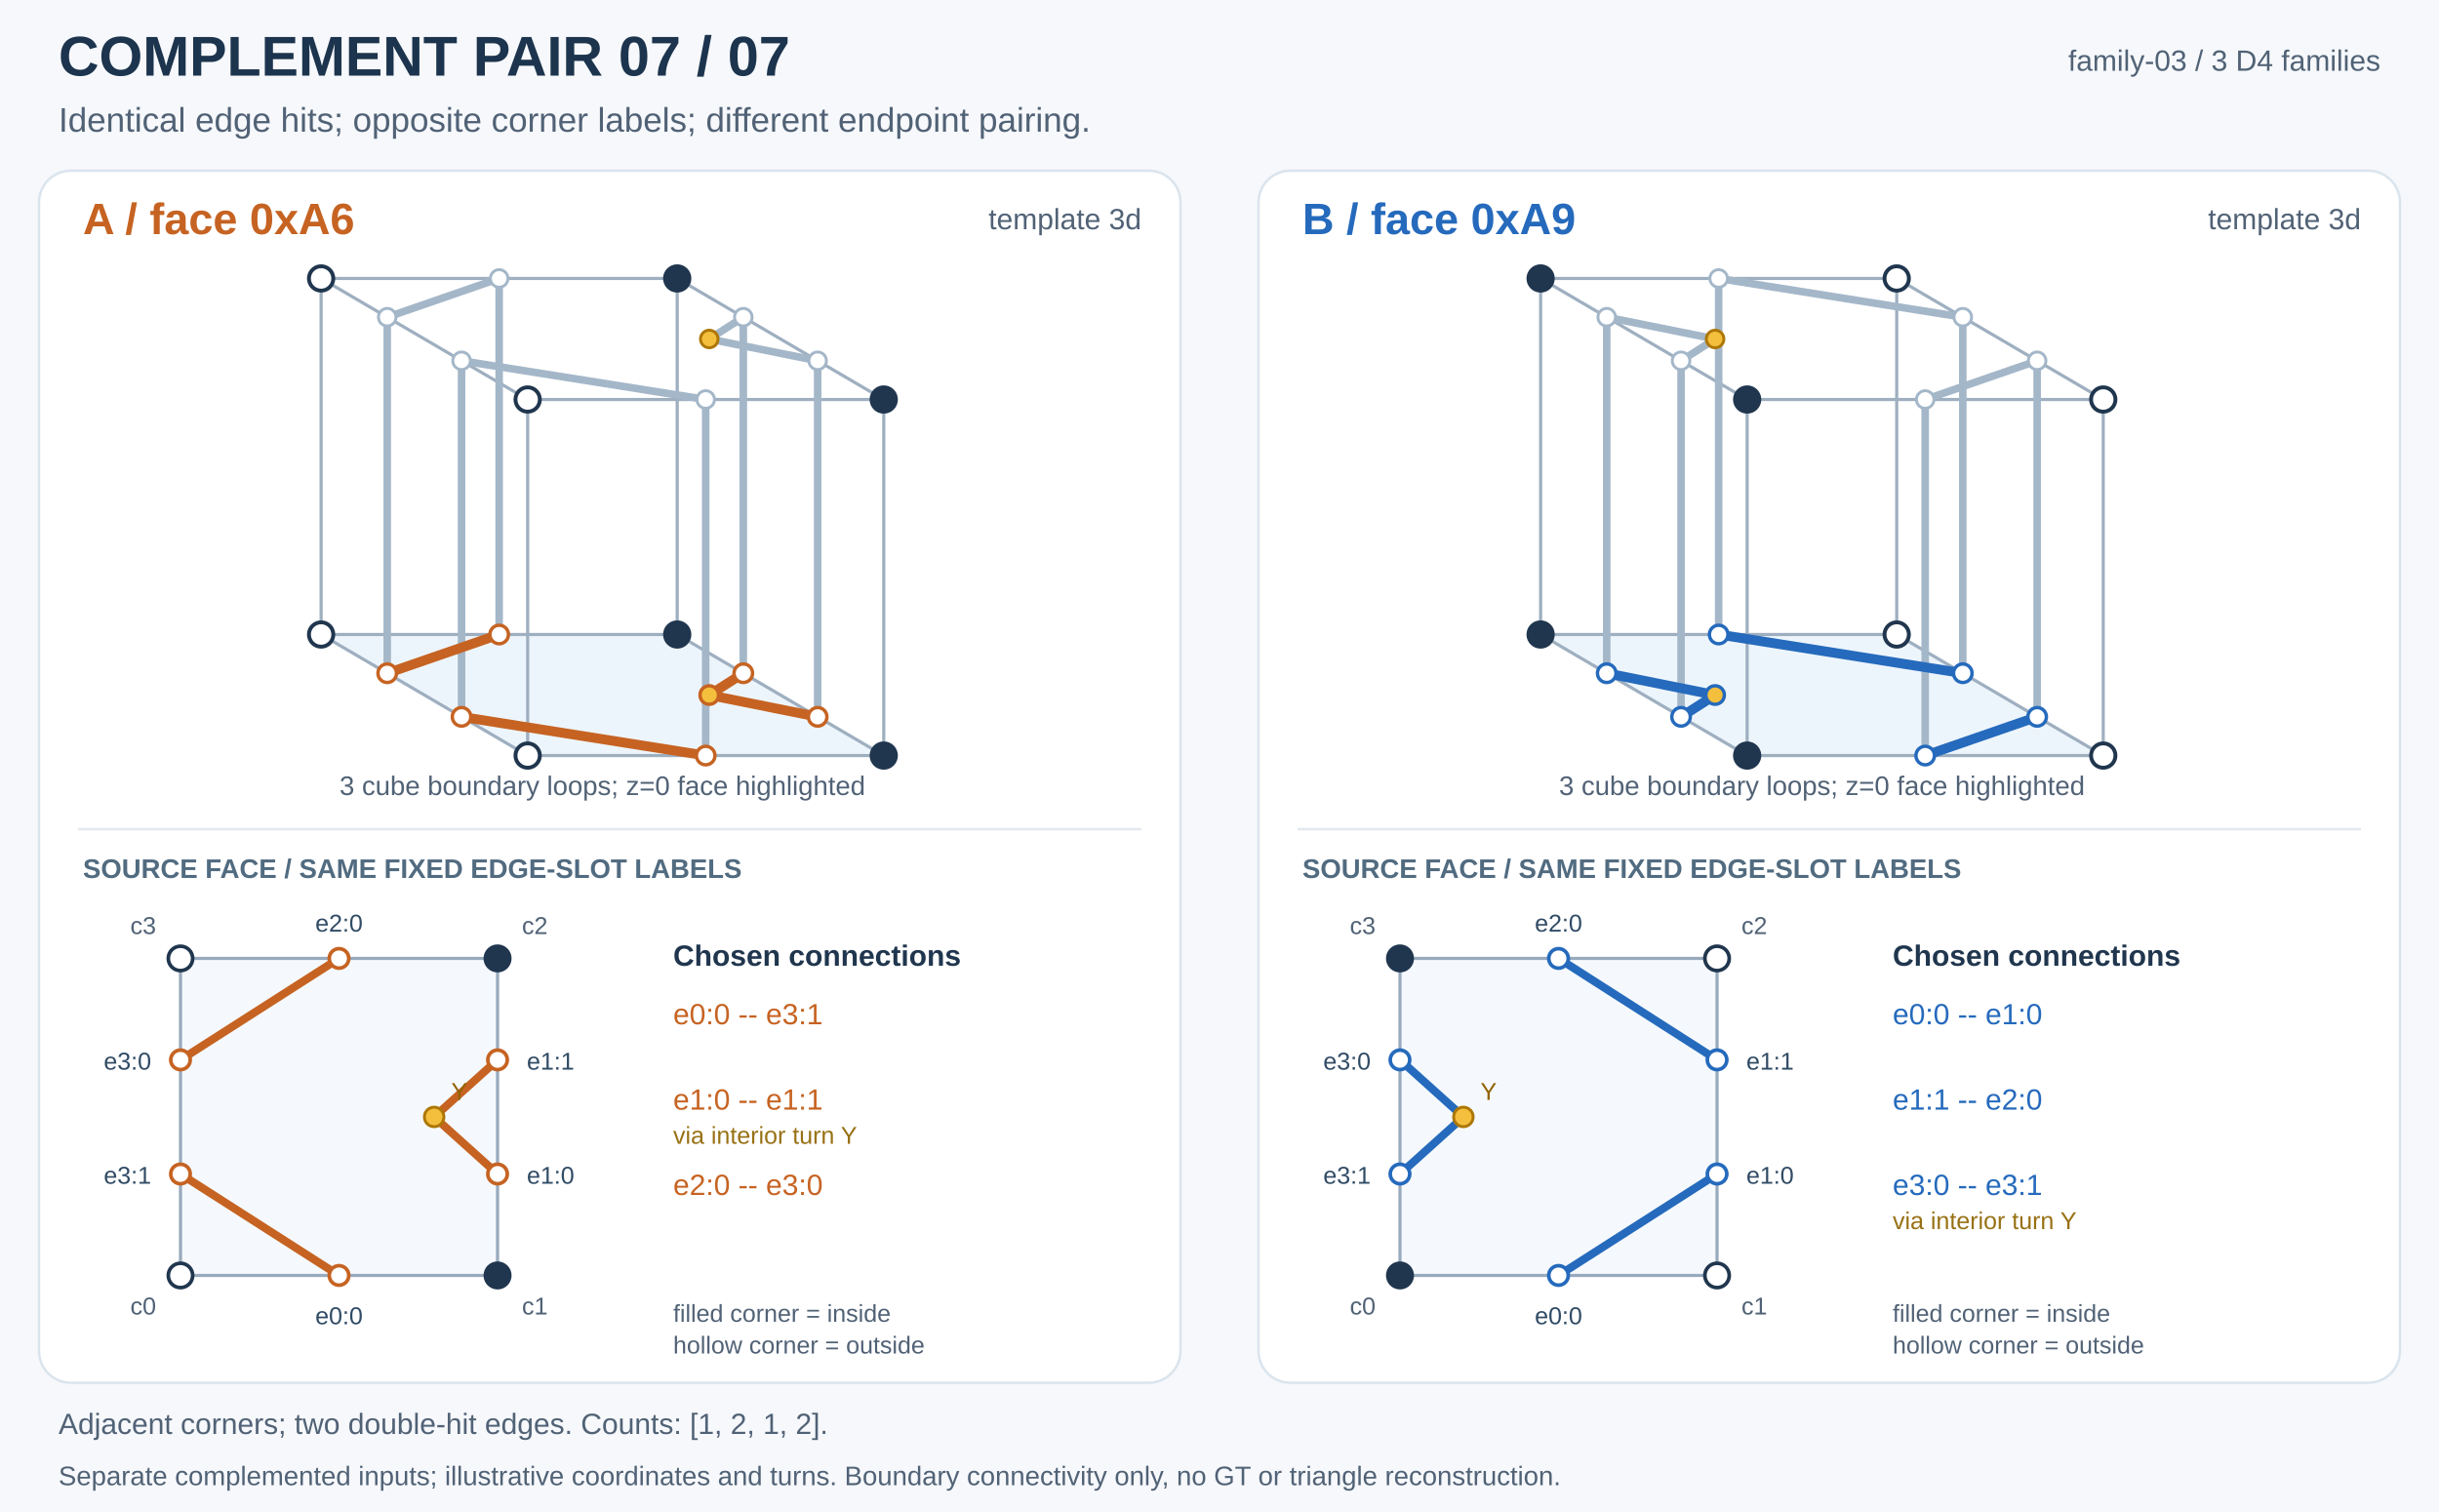
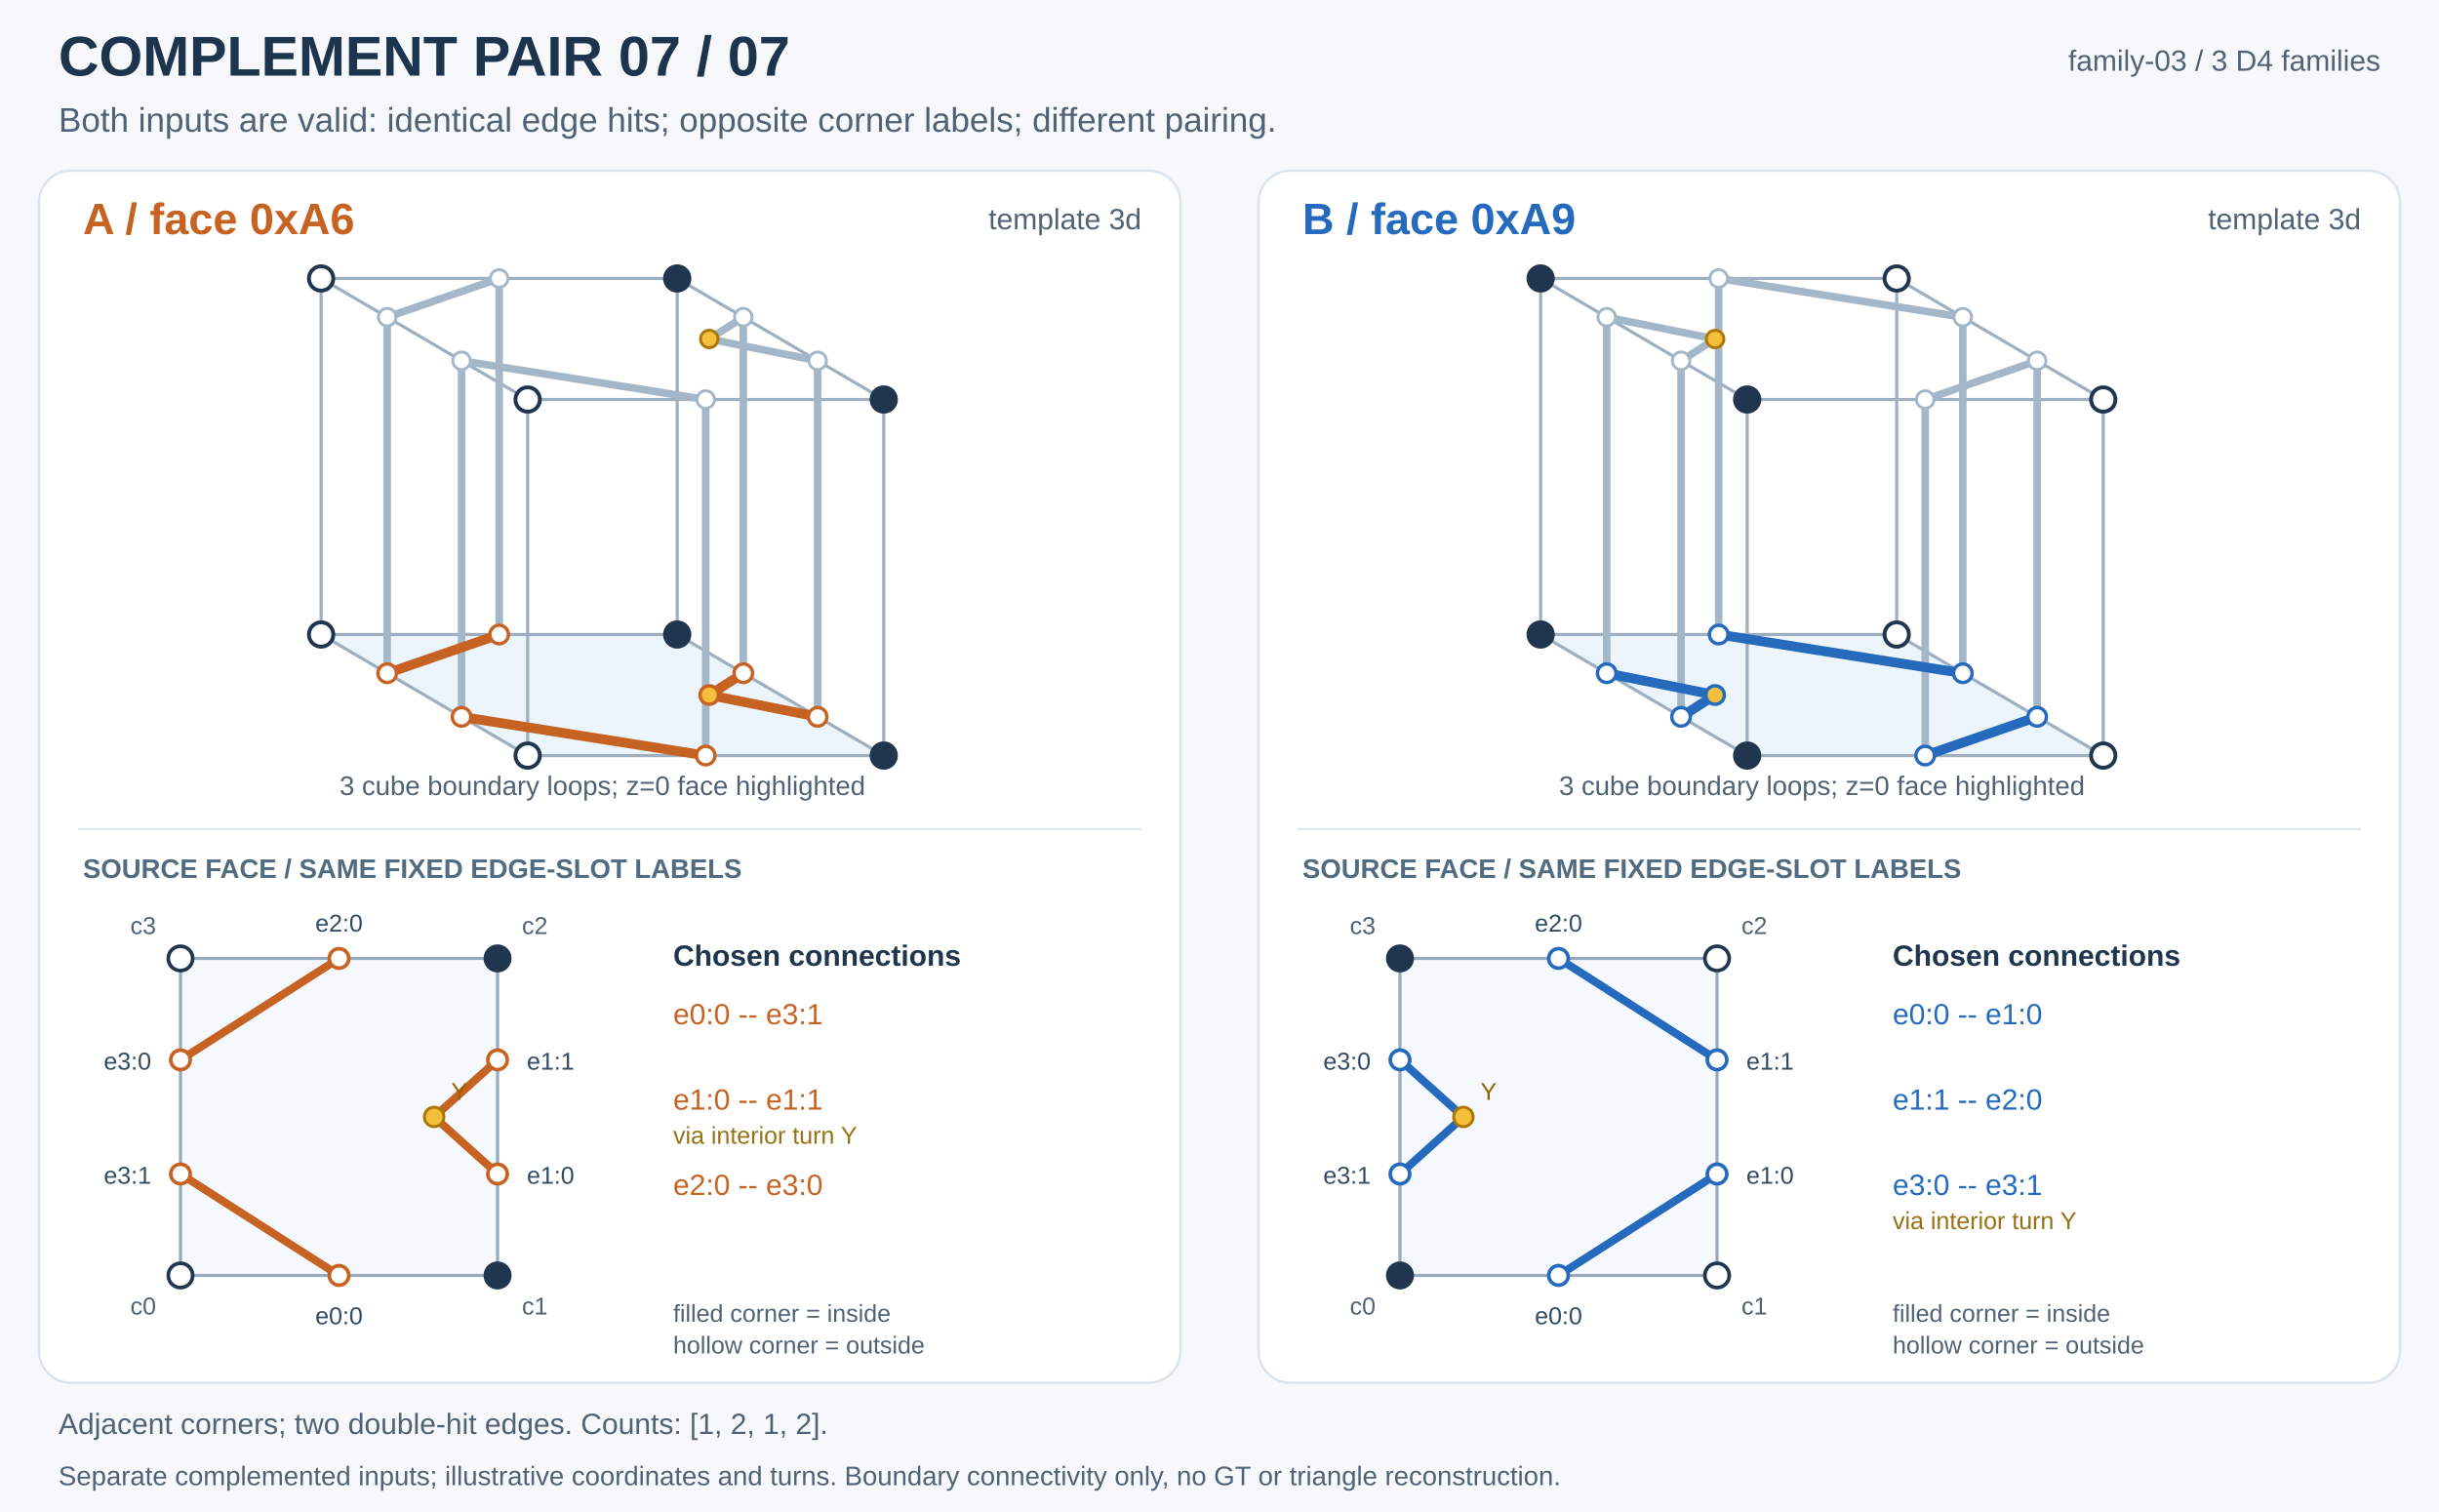
<svg xmlns="http://www.w3.org/2000/svg" width="1000" height="620" viewBox="0 0 1000 620" role="img">
  <rect width="100%" height="100%" fill="#f6f8fb" />
  <g font-family="Segoe UI, Arial, sans-serif">
    <text x="24" y="31" font-size="23" fill="#1c344d" font-weight="700">COMPLEMENT PAIR 07 / 07</text>
    <text x="976" y="29" font-size="12" fill="#516276" text-anchor="end">family-03 / 3 D4 families</text>
-     <text x="24" y="54" font-size="14" fill="#516276">Identical edge hits; opposite corner labels; different endpoint pairing.</text>
+     <text x="24" y="54" font-size="14" fill="#516276">Both inputs are valid: identical edge hits; opposite corner labels; different pairing.</text>
    <rect x="16" y="70" width="468" height="497" rx="13" fill="white" stroke="#dae4ed" />
    <text x="34" y="96" font-size="18" fill="#c66322" font-weight="700">A  /  face 0xA6</text>
    <text x="468" y="94" font-size="12" fill="#516276" text-anchor="end">template 3d</text>
    <polygon points="131.66,260.18 277.66,260.18 362.34,309.82 216.34,309.82" fill="#e4f0fa" fill-opacity=".65" stroke="none" />
    <polyline points="131.66,260.18 277.66,260.18" fill="none" stroke="#9eafc0" stroke-width="1.3" />
    <polyline points="216.34,309.82 362.34,309.82" fill="none" stroke="#9eafc0" stroke-width="1.3" />
    <polyline points="131.66,114.18 277.66,114.18" fill="none" stroke="#9eafc0" stroke-width="1.3" />
    <polyline points="216.34,163.82 362.34,163.82" fill="none" stroke="#9eafc0" stroke-width="1.3" />
    <polyline points="131.66,260.18 216.34,309.82" fill="none" stroke="#9eafc0" stroke-width="1.3" />
    <polyline points="277.66,260.18 362.34,309.82" fill="none" stroke="#9eafc0" stroke-width="1.3" />
    <polyline points="131.66,114.18 216.34,163.82" fill="none" stroke="#9eafc0" stroke-width="1.3" />
    <polyline points="277.66,114.18 362.34,163.82" fill="none" stroke="#9eafc0" stroke-width="1.3" />
    <polyline points="131.66,260.18 131.66,114.18" fill="none" stroke="#9eafc0" stroke-width="1.3" />
    <polyline points="277.66,260.18 277.66,114.18" fill="none" stroke="#9eafc0" stroke-width="1.3" />
    <polyline points="216.34,309.82 216.34,163.82" fill="none" stroke="#9eafc0" stroke-width="1.3" />
    <polyline points="362.34,309.82 362.34,163.82" fill="none" stroke="#9eafc0" stroke-width="1.3" />
    <polyline points="204.66,260.18 204.66,114.18 158.76,130.06 158.76,276.06 204.66,260.18" fill="none" stroke="#a4b7c9" stroke-width="3.1" stroke-linejoin="round" />
    <polyline points="289.34,309.82 289.34,163.82 189.24,147.94 189.24,293.94 289.34,309.82" fill="none" stroke="#a4b7c9" stroke-width="3.1" stroke-linejoin="round" />
    <polyline points="304.76,276.06 304.76,130.06 290.80,139.00 335.24,147.94 335.24,293.94 290.80,285.00 304.76,276.06" fill="none" stroke="#a4b7c9" stroke-width="3.1" stroke-linejoin="round" />
    <circle cx="204.66" cy="260.18" r="3.6" fill="#fff" stroke="#a4b7c9" stroke-width="1.2" />
    <circle cx="289.34" cy="309.82" r="3.6" fill="#fff" stroke="#a4b7c9" stroke-width="1.2" />
    <circle cx="204.66" cy="114.18" r="3.6" fill="#fff" stroke="#a4b7c9" stroke-width="1.2" />
    <circle cx="289.34" cy="163.82" r="3.6" fill="#fff" stroke="#a4b7c9" stroke-width="1.2" />
    <circle cx="158.76" cy="276.06" r="3.6" fill="#fff" stroke="#a4b7c9" stroke-width="1.2" />
    <circle cx="189.24" cy="293.94" r="3.6" fill="#fff" stroke="#a4b7c9" stroke-width="1.2" />
    <circle cx="304.76" cy="276.06" r="3.6" fill="#fff" stroke="#a4b7c9" stroke-width="1.2" />
    <circle cx="335.24" cy="293.94" r="3.6" fill="#fff" stroke="#a4b7c9" stroke-width="1.2" />
    <circle cx="158.76" cy="130.06" r="3.6" fill="#fff" stroke="#a4b7c9" stroke-width="1.2" />
    <circle cx="189.24" cy="147.94" r="3.6" fill="#fff" stroke="#a4b7c9" stroke-width="1.2" />
    <circle cx="304.76" cy="130.06" r="3.6" fill="#fff" stroke="#a4b7c9" stroke-width="1.2" />
    <circle cx="335.24" cy="147.94" r="3.6" fill="#fff" stroke="#a4b7c9" stroke-width="1.2" />
    <circle cx="290.80" cy="285.00" r="3.6" fill="#f5bf3e" stroke="#ae7705" stroke-width="1.2" />
    <circle cx="290.80" cy="139.00" r="3.6" fill="#f5bf3e" stroke="#ae7705" stroke-width="1.2" />
    <circle cx="131.66" cy="260.18" r="5" fill="white" stroke="#20364e" stroke-width="1.6" />
    <circle cx="277.66" cy="260.18" r="5" fill="#20364e" stroke="#20364e" stroke-width="1.6" />
    <circle cx="216.34" cy="309.82" r="5" fill="white" stroke="#20364e" stroke-width="1.6" />
    <circle cx="362.34" cy="309.82" r="5" fill="#20364e" stroke="#20364e" stroke-width="1.6" />
    <circle cx="131.66" cy="114.18" r="5" fill="white" stroke="#20364e" stroke-width="1.6" />
    <circle cx="277.66" cy="114.18" r="5" fill="#20364e" stroke="#20364e" stroke-width="1.6" />
    <circle cx="216.34" cy="163.82" r="5" fill="white" stroke="#20364e" stroke-width="1.6" />
    <circle cx="362.34" cy="163.82" r="5" fill="#20364e" stroke="#20364e" stroke-width="1.6" />
    <polyline points="304.76,276.06 290.80,285.00 335.24,293.94" fill="none" stroke="#c66322" stroke-width="4" stroke-linejoin="round" />
    <circle cx="304.76" cy="276.06" r="3.8" fill="white" stroke="#c66322" stroke-width="1.4" />
    <circle cx="290.80" cy="285.00" r="3.8" fill="#f5bf3e" stroke="#c66322" stroke-width="1.4" />
    <circle cx="335.24" cy="293.94" r="3.8" fill="white" stroke="#c66322" stroke-width="1.4" />
    <polyline points="289.34,309.82 189.24,293.94" fill="none" stroke="#c66322" stroke-width="4" stroke-linejoin="round" />
    <circle cx="289.34" cy="309.82" r="3.8" fill="white" stroke="#c66322" stroke-width="1.4" />
    <circle cx="189.24" cy="293.94" r="3.8" fill="white" stroke="#c66322" stroke-width="1.4" />
    <polyline points="158.76,276.06 204.66,260.18" fill="none" stroke="#c66322" stroke-width="4" stroke-linejoin="round" />
    <circle cx="158.76" cy="276.06" r="3.8" fill="white" stroke="#c66322" stroke-width="1.4" />
    <circle cx="204.66" cy="260.18" r="3.8" fill="white" stroke="#c66322" stroke-width="1.4" />
    <text x="247" y="326" font-size="11" fill="#516276" text-anchor="middle">3 cube boundary loops; z=0 face highlighted</text>
    <line x1="32" y1="340" x2="468" y2="340" stroke="#e2e9ef" />
    <text x="34" y="360" font-size="11" fill="#516b80" font-weight="700">SOURCE FACE  /  SAME FIXED EDGE-SLOT LABELS</text>
    <rect x="74" y="393" width="130" height="130" fill="#f5f9fd" stroke="#98aabd" stroke-width="1.3" />
    <polyline points="204.00,481.40 178.00,458.00 204.00,434.60" fill="none" stroke="#c66322" stroke-width="3.3" stroke-linejoin="round" />
    <circle cx="178.00" cy="458.00" r="4" fill="#f5bf3e" stroke="#ad7705" stroke-width="1.2" />
    <text x="185.0" y="451.0" font-size="10" fill="#936303">Y</text>
    <polyline points="139.00,393.00 74.00,434.60" fill="none" stroke="#c66322" stroke-width="3.3" stroke-linejoin="round" />
    <polyline points="74.00,481.40 139.00,523.00" fill="none" stroke="#c66322" stroke-width="3.3" stroke-linejoin="round" />
    <circle cx="139.00" cy="523.00" r="4" fill="white" stroke="#c66322" stroke-width="1.5" />
    <text x="139.0" y="543.0" font-size="10" fill="#304b65" text-anchor="middle">e0:0</text>
    <circle cx="204.00" cy="481.40" r="4" fill="white" stroke="#c66322" stroke-width="1.5" />
    <text x="216.0" y="485.4" font-size="10" fill="#304b65" text-anchor="start">e1:0</text>
    <circle cx="204.00" cy="434.60" r="4" fill="white" stroke="#c66322" stroke-width="1.5" />
    <text x="216.0" y="438.6" font-size="10" fill="#304b65" text-anchor="start">e1:1</text>
    <circle cx="139.00" cy="393.00" r="4" fill="white" stroke="#c66322" stroke-width="1.5" />
    <text x="139.0" y="382.0" font-size="10" fill="#304b65" text-anchor="middle">e2:0</text>
    <circle cx="74.00" cy="434.60" r="4" fill="white" stroke="#c66322" stroke-width="1.5" />
    <text x="62.0" y="438.6" font-size="10" fill="#304b65" text-anchor="end">e3:0</text>
    <circle cx="74.00" cy="481.40" r="4" fill="white" stroke="#c66322" stroke-width="1.5" />
    <text x="62.0" y="485.4" font-size="10" fill="#304b65" text-anchor="end">e3:1</text>
    <circle cx="74.00" cy="523.00" r="5" fill="white" stroke="#20364e" stroke-width="1.5" />
    <text x="64" y="539" font-size="10" fill="#516276" text-anchor="end">c0</text>
    <circle cx="204.00" cy="523.00" r="5" fill="#20364e" stroke="#20364e" stroke-width="1.5" />
    <text x="214" y="539" font-size="10" fill="#516276" text-anchor="start">c1</text>
    <circle cx="204.00" cy="393.00" r="5" fill="#20364e" stroke="#20364e" stroke-width="1.5" />
    <text x="214" y="383" font-size="10" fill="#516276" text-anchor="start">c2</text>
    <circle cx="74.00" cy="393.00" r="5" fill="white" stroke="#20364e" stroke-width="1.5" />
    <text x="64" y="383" font-size="10" fill="#516276" text-anchor="end">c3</text>
    <text x="276" y="396" font-size="12" fill="#20364e" font-weight="700">Chosen connections</text>
    <text x="276" y="420" font-size="12" fill="#c66322">e0:0 -- e3:1</text>
    <text x="276" y="455" font-size="12" fill="#c66322">e1:0 -- e1:1</text>
    <text x="276" y="469" font-size="10" fill="#987114">via interior turn Y</text>
    <text x="276" y="490" font-size="12" fill="#c66322">e2:0 -- e3:0</text>
    <text x="276" y="542" font-size="10" fill="#516276">filled corner = inside</text>
    <text x="276" y="555" font-size="10" fill="#516276">hollow corner = outside</text>
    <rect x="516" y="70" width="468" height="497" rx="13" fill="white" stroke="#dae4ed" />
    <text x="534" y="96" font-size="18" fill="#256abc" font-weight="700">B  /  face 0xA9</text>
    <text x="968" y="94" font-size="12" fill="#516276" text-anchor="end">template 3d</text>
    <polygon points="631.66,260.18 777.66,260.18 862.34,309.82 716.34,309.82" fill="#e4f0fa" fill-opacity=".65" stroke="none" />
    <polyline points="631.66,260.18 777.66,260.18" fill="none" stroke="#9eafc0" stroke-width="1.3" />
    <polyline points="716.34,309.82 862.34,309.82" fill="none" stroke="#9eafc0" stroke-width="1.3" />
    <polyline points="631.66,114.18 777.66,114.18" fill="none" stroke="#9eafc0" stroke-width="1.3" />
    <polyline points="716.34,163.82 862.34,163.82" fill="none" stroke="#9eafc0" stroke-width="1.3" />
    <polyline points="631.66,260.18 716.34,309.82" fill="none" stroke="#9eafc0" stroke-width="1.3" />
    <polyline points="777.66,260.18 862.34,309.82" fill="none" stroke="#9eafc0" stroke-width="1.3" />
    <polyline points="631.66,114.18 716.34,163.82" fill="none" stroke="#9eafc0" stroke-width="1.3" />
    <polyline points="777.66,114.18 862.34,163.82" fill="none" stroke="#9eafc0" stroke-width="1.3" />
    <polyline points="631.66,260.18 631.66,114.18" fill="none" stroke="#9eafc0" stroke-width="1.3" />
    <polyline points="777.66,260.18 777.66,114.18" fill="none" stroke="#9eafc0" stroke-width="1.3" />
    <polyline points="716.34,309.82 716.34,163.82" fill="none" stroke="#9eafc0" stroke-width="1.3" />
    <polyline points="862.34,309.82 862.34,163.82" fill="none" stroke="#9eafc0" stroke-width="1.3" />
    <polyline points="704.66,260.18 704.66,114.18 804.76,130.06 804.76,276.06 704.66,260.18" fill="none" stroke="#a4b7c9" stroke-width="3.1" stroke-linejoin="round" />
    <polyline points="789.34,309.82 789.34,163.82 835.24,147.94 835.24,293.94 789.34,309.82" fill="none" stroke="#a4b7c9" stroke-width="3.1" stroke-linejoin="round" />
    <polyline points="658.76,276.06 658.76,130.06 703.20,139.00 689.24,147.94 689.24,293.94 703.20,285.00 658.76,276.06" fill="none" stroke="#a4b7c9" stroke-width="3.1" stroke-linejoin="round" />
    <circle cx="704.66" cy="260.18" r="3.6" fill="#fff" stroke="#a4b7c9" stroke-width="1.2" />
    <circle cx="789.34" cy="309.82" r="3.6" fill="#fff" stroke="#a4b7c9" stroke-width="1.2" />
    <circle cx="704.66" cy="114.18" r="3.6" fill="#fff" stroke="#a4b7c9" stroke-width="1.2" />
    <circle cx="789.34" cy="163.82" r="3.6" fill="#fff" stroke="#a4b7c9" stroke-width="1.2" />
    <circle cx="658.76" cy="276.06" r="3.6" fill="#fff" stroke="#a4b7c9" stroke-width="1.2" />
    <circle cx="689.24" cy="293.94" r="3.6" fill="#fff" stroke="#a4b7c9" stroke-width="1.2" />
    <circle cx="804.76" cy="276.06" r="3.6" fill="#fff" stroke="#a4b7c9" stroke-width="1.2" />
    <circle cx="835.24" cy="293.94" r="3.6" fill="#fff" stroke="#a4b7c9" stroke-width="1.2" />
    <circle cx="658.76" cy="130.06" r="3.6" fill="#fff" stroke="#a4b7c9" stroke-width="1.2" />
    <circle cx="689.24" cy="147.94" r="3.6" fill="#fff" stroke="#a4b7c9" stroke-width="1.2" />
    <circle cx="804.76" cy="130.06" r="3.6" fill="#fff" stroke="#a4b7c9" stroke-width="1.2" />
    <circle cx="835.24" cy="147.94" r="3.6" fill="#fff" stroke="#a4b7c9" stroke-width="1.2" />
    <circle cx="703.20" cy="285.00" r="3.6" fill="#f5bf3e" stroke="#ae7705" stroke-width="1.2" />
    <circle cx="703.20" cy="139.00" r="3.6" fill="#f5bf3e" stroke="#ae7705" stroke-width="1.2" />
    <circle cx="631.66" cy="260.18" r="5" fill="#20364e" stroke="#20364e" stroke-width="1.6" />
    <circle cx="777.66" cy="260.18" r="5" fill="white" stroke="#20364e" stroke-width="1.6" />
    <circle cx="716.34" cy="309.82" r="5" fill="#20364e" stroke="#20364e" stroke-width="1.6" />
    <circle cx="862.34" cy="309.82" r="5" fill="white" stroke="#20364e" stroke-width="1.6" />
    <circle cx="631.66" cy="114.18" r="5" fill="#20364e" stroke="#20364e" stroke-width="1.6" />
    <circle cx="777.66" cy="114.18" r="5" fill="white" stroke="#20364e" stroke-width="1.6" />
    <circle cx="716.34" cy="163.82" r="5" fill="#20364e" stroke="#20364e" stroke-width="1.6" />
    <circle cx="862.34" cy="163.82" r="5" fill="white" stroke="#20364e" stroke-width="1.6" />
    <polyline points="704.66,260.18 804.76,276.06" fill="none" stroke="#256abc" stroke-width="4" stroke-linejoin="round" />
    <circle cx="704.66" cy="260.18" r="3.8" fill="white" stroke="#256abc" stroke-width="1.4" />
    <circle cx="804.76" cy="276.06" r="3.8" fill="white" stroke="#256abc" stroke-width="1.4" />
    <polyline points="835.24,293.94 789.34,309.82" fill="none" stroke="#256abc" stroke-width="4" stroke-linejoin="round" />
    <circle cx="835.24" cy="293.94" r="3.8" fill="white" stroke="#256abc" stroke-width="1.4" />
    <circle cx="789.34" cy="309.82" r="3.8" fill="white" stroke="#256abc" stroke-width="1.4" />
    <polyline points="689.24,293.94 703.20,285.00 658.76,276.06" fill="none" stroke="#256abc" stroke-width="4" stroke-linejoin="round" />
    <circle cx="689.24" cy="293.94" r="3.8" fill="white" stroke="#256abc" stroke-width="1.4" />
    <circle cx="703.20" cy="285.00" r="3.8" fill="#f5bf3e" stroke="#256abc" stroke-width="1.4" />
    <circle cx="658.76" cy="276.06" r="3.8" fill="white" stroke="#256abc" stroke-width="1.4" />
    <text x="747" y="326" font-size="11" fill="#516276" text-anchor="middle">3 cube boundary loops; z=0 face highlighted</text>
    <line x1="532" y1="340" x2="968" y2="340" stroke="#e2e9ef" />
    <text x="534" y="360" font-size="11" fill="#516b80" font-weight="700">SOURCE FACE  /  SAME FIXED EDGE-SLOT LABELS</text>
    <rect x="574" y="393" width="130" height="130" fill="#f5f9fd" stroke="#98aabd" stroke-width="1.3" />
    <polyline points="639.00,523.00 704.00,481.40" fill="none" stroke="#256abc" stroke-width="3.3" stroke-linejoin="round" />
    <polyline points="704.00,434.60 639.00,393.00" fill="none" stroke="#256abc" stroke-width="3.3" stroke-linejoin="round" />
    <polyline points="574.00,434.60 600.00,458.00 574.00,481.40" fill="none" stroke="#256abc" stroke-width="3.3" stroke-linejoin="round" />
    <circle cx="600.00" cy="458.00" r="4" fill="#f5bf3e" stroke="#ad7705" stroke-width="1.2" />
    <text x="607.0" y="451.0" font-size="10" fill="#936303">Y</text>
    <circle cx="639.00" cy="523.00" r="4" fill="white" stroke="#256abc" stroke-width="1.5" />
    <text x="639.0" y="543.0" font-size="10" fill="#304b65" text-anchor="middle">e0:0</text>
    <circle cx="704.00" cy="481.40" r="4" fill="white" stroke="#256abc" stroke-width="1.5" />
    <text x="716.0" y="485.4" font-size="10" fill="#304b65" text-anchor="start">e1:0</text>
    <circle cx="704.00" cy="434.60" r="4" fill="white" stroke="#256abc" stroke-width="1.5" />
    <text x="716.0" y="438.6" font-size="10" fill="#304b65" text-anchor="start">e1:1</text>
    <circle cx="639.00" cy="393.00" r="4" fill="white" stroke="#256abc" stroke-width="1.5" />
    <text x="639.0" y="382.0" font-size="10" fill="#304b65" text-anchor="middle">e2:0</text>
    <circle cx="574.00" cy="434.60" r="4" fill="white" stroke="#256abc" stroke-width="1.5" />
    <text x="562.0" y="438.6" font-size="10" fill="#304b65" text-anchor="end">e3:0</text>
    <circle cx="574.00" cy="481.40" r="4" fill="white" stroke="#256abc" stroke-width="1.5" />
    <text x="562.0" y="485.4" font-size="10" fill="#304b65" text-anchor="end">e3:1</text>
    <circle cx="574.00" cy="523.00" r="5" fill="#20364e" stroke="#20364e" stroke-width="1.5" />
    <text x="564" y="539" font-size="10" fill="#516276" text-anchor="end">c0</text>
    <circle cx="704.00" cy="523.00" r="5" fill="white" stroke="#20364e" stroke-width="1.5" />
    <text x="714" y="539" font-size="10" fill="#516276" text-anchor="start">c1</text>
    <circle cx="704.00" cy="393.00" r="5" fill="white" stroke="#20364e" stroke-width="1.5" />
    <text x="714" y="383" font-size="10" fill="#516276" text-anchor="start">c2</text>
    <circle cx="574.00" cy="393.00" r="5" fill="#20364e" stroke="#20364e" stroke-width="1.5" />
    <text x="564" y="383" font-size="10" fill="#516276" text-anchor="end">c3</text>
    <text x="776" y="396" font-size="12" fill="#20364e" font-weight="700">Chosen connections</text>
    <text x="776" y="420" font-size="12" fill="#256abc">e0:0 -- e1:0</text>
    <text x="776" y="455" font-size="12" fill="#256abc">e1:1 -- e2:0</text>
    <text x="776" y="490" font-size="12" fill="#256abc">e3:0 -- e3:1</text>
    <text x="776" y="504" font-size="10" fill="#987114">via interior turn Y</text>
    <text x="776" y="542" font-size="10" fill="#516276">filled corner = inside</text>
    <text x="776" y="555" font-size="10" fill="#516276">hollow corner = outside</text>
    <text x="24" y="588" font-size="12" fill="#516276">Adjacent corners; two double-hit edges. Counts: [1, 2, 1, 2].</text>
    <text x="24" y="609" font-size="11" fill="#516276">Separate complemented inputs; illustrative coordinates and turns. Boundary connectivity only, no GT or triangle reconstruction.</text>
  </g>
</svg>
